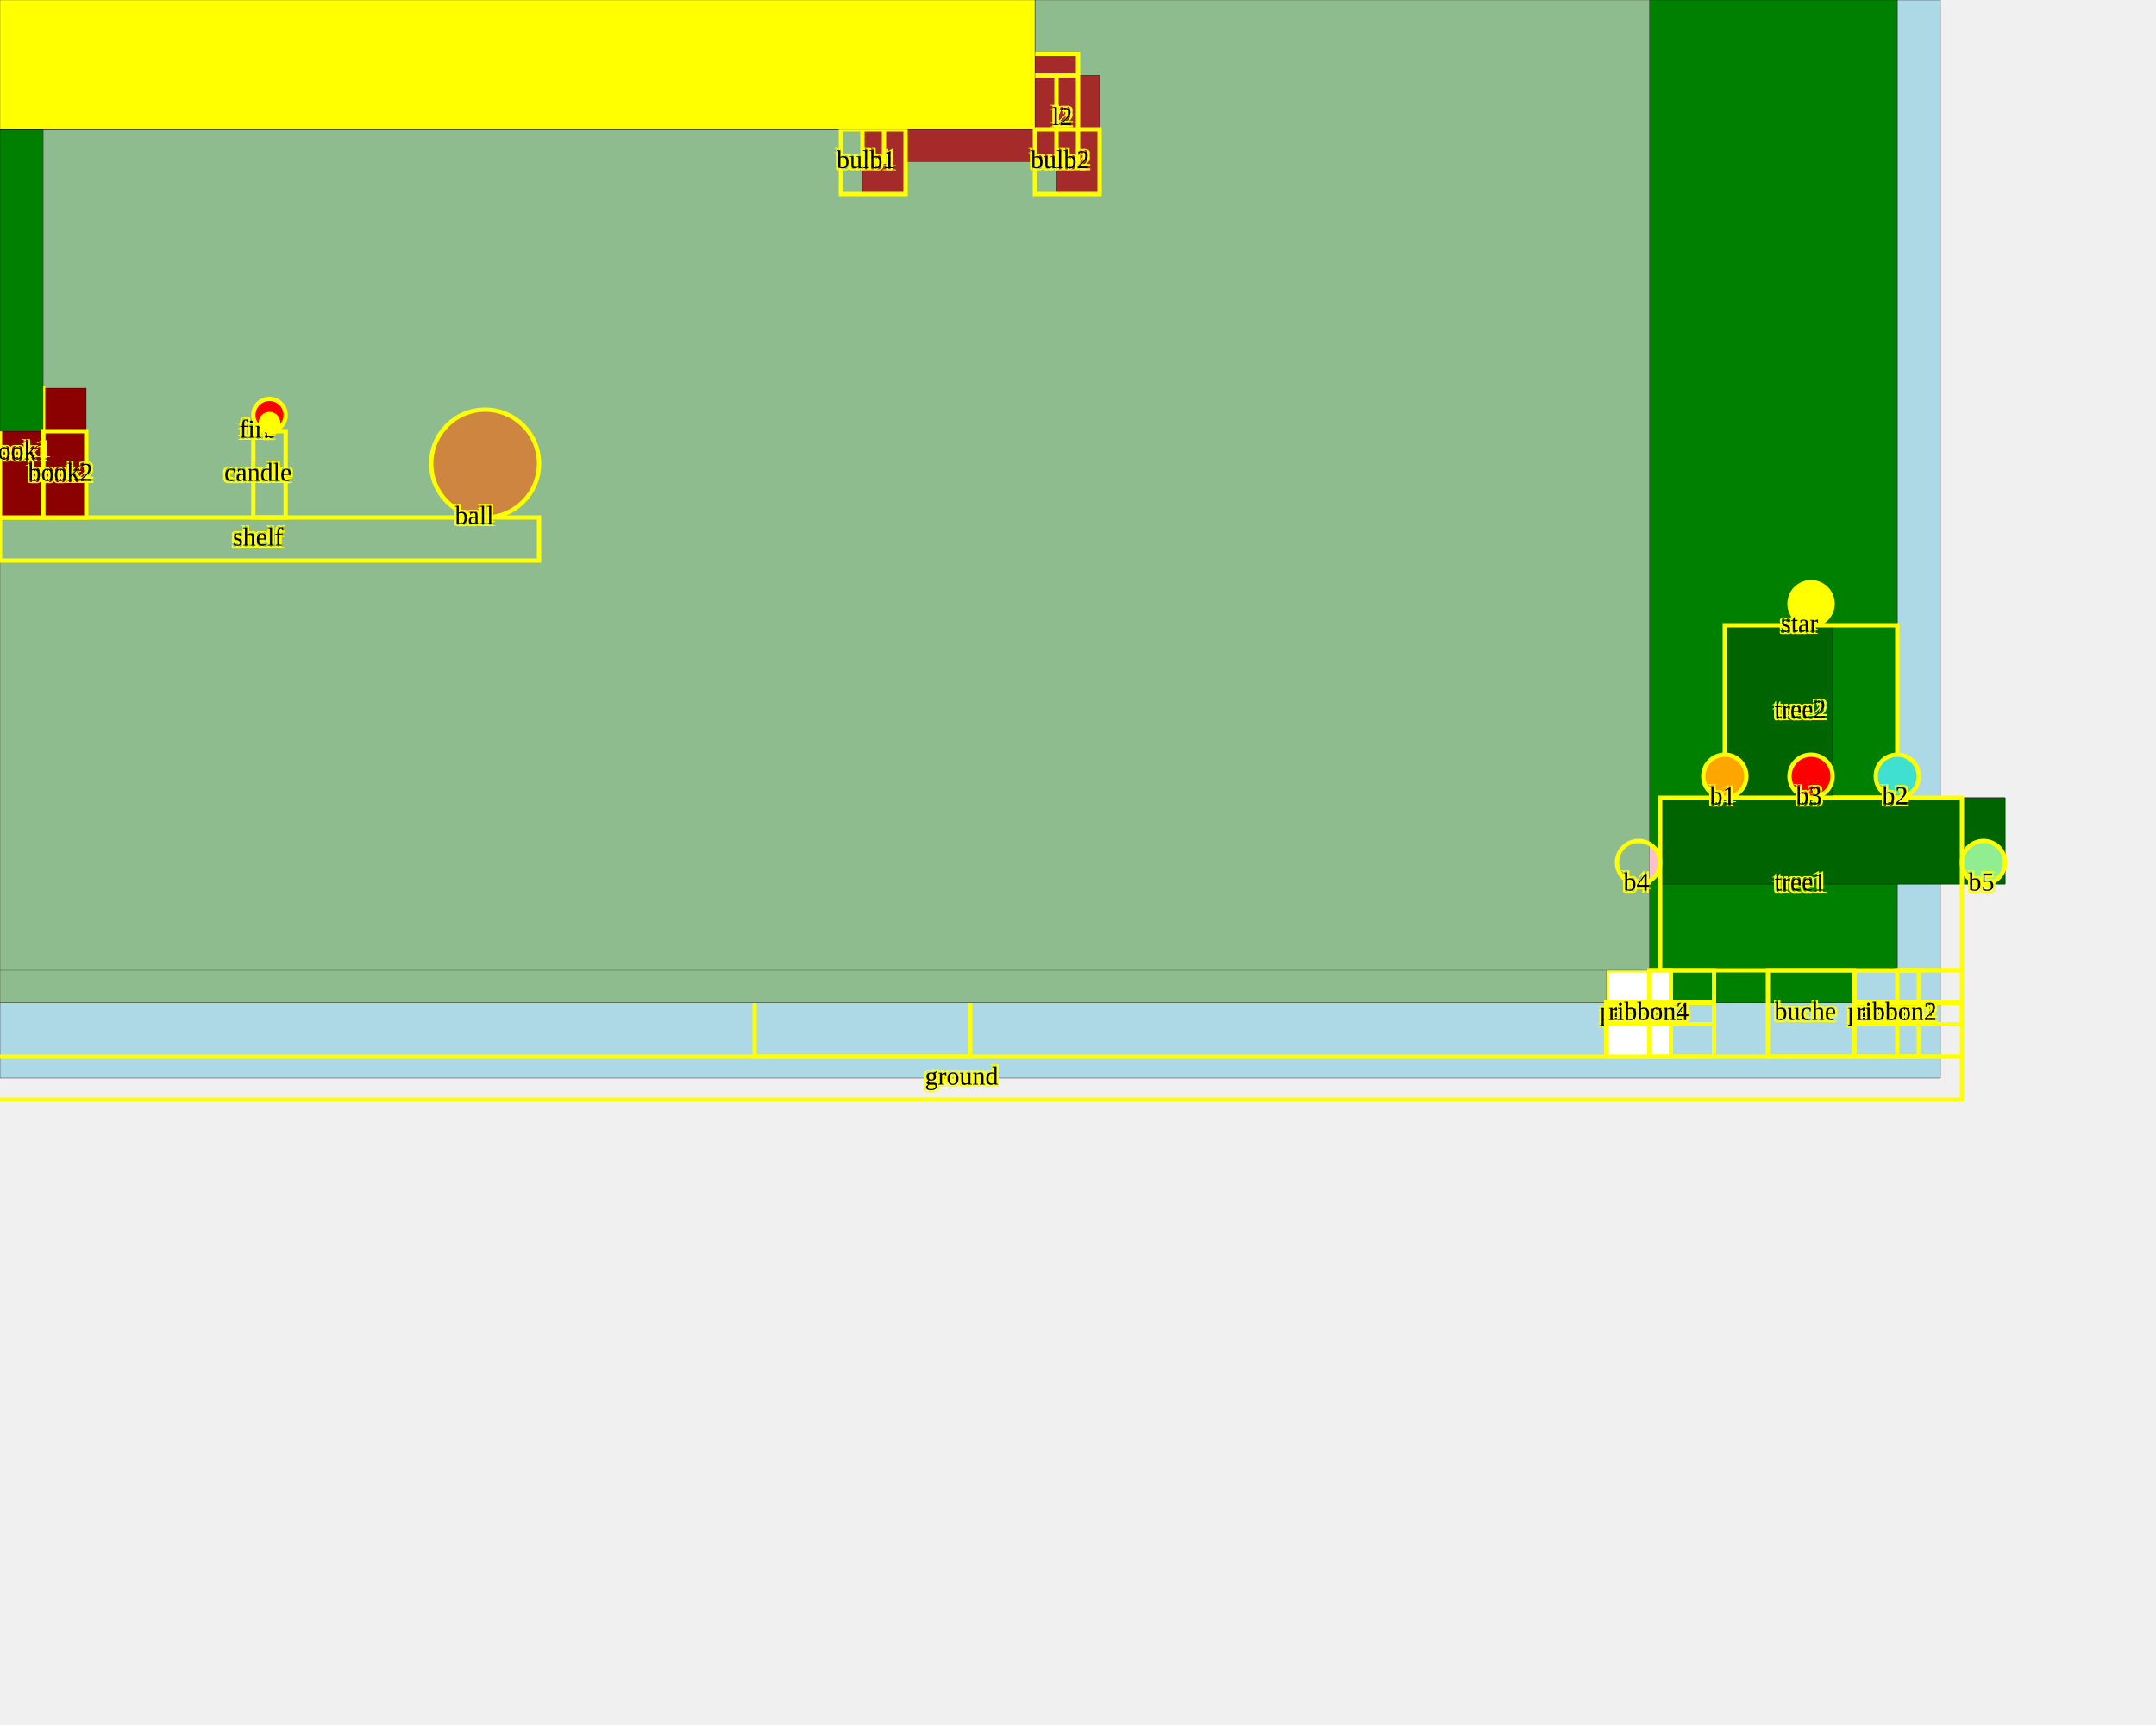
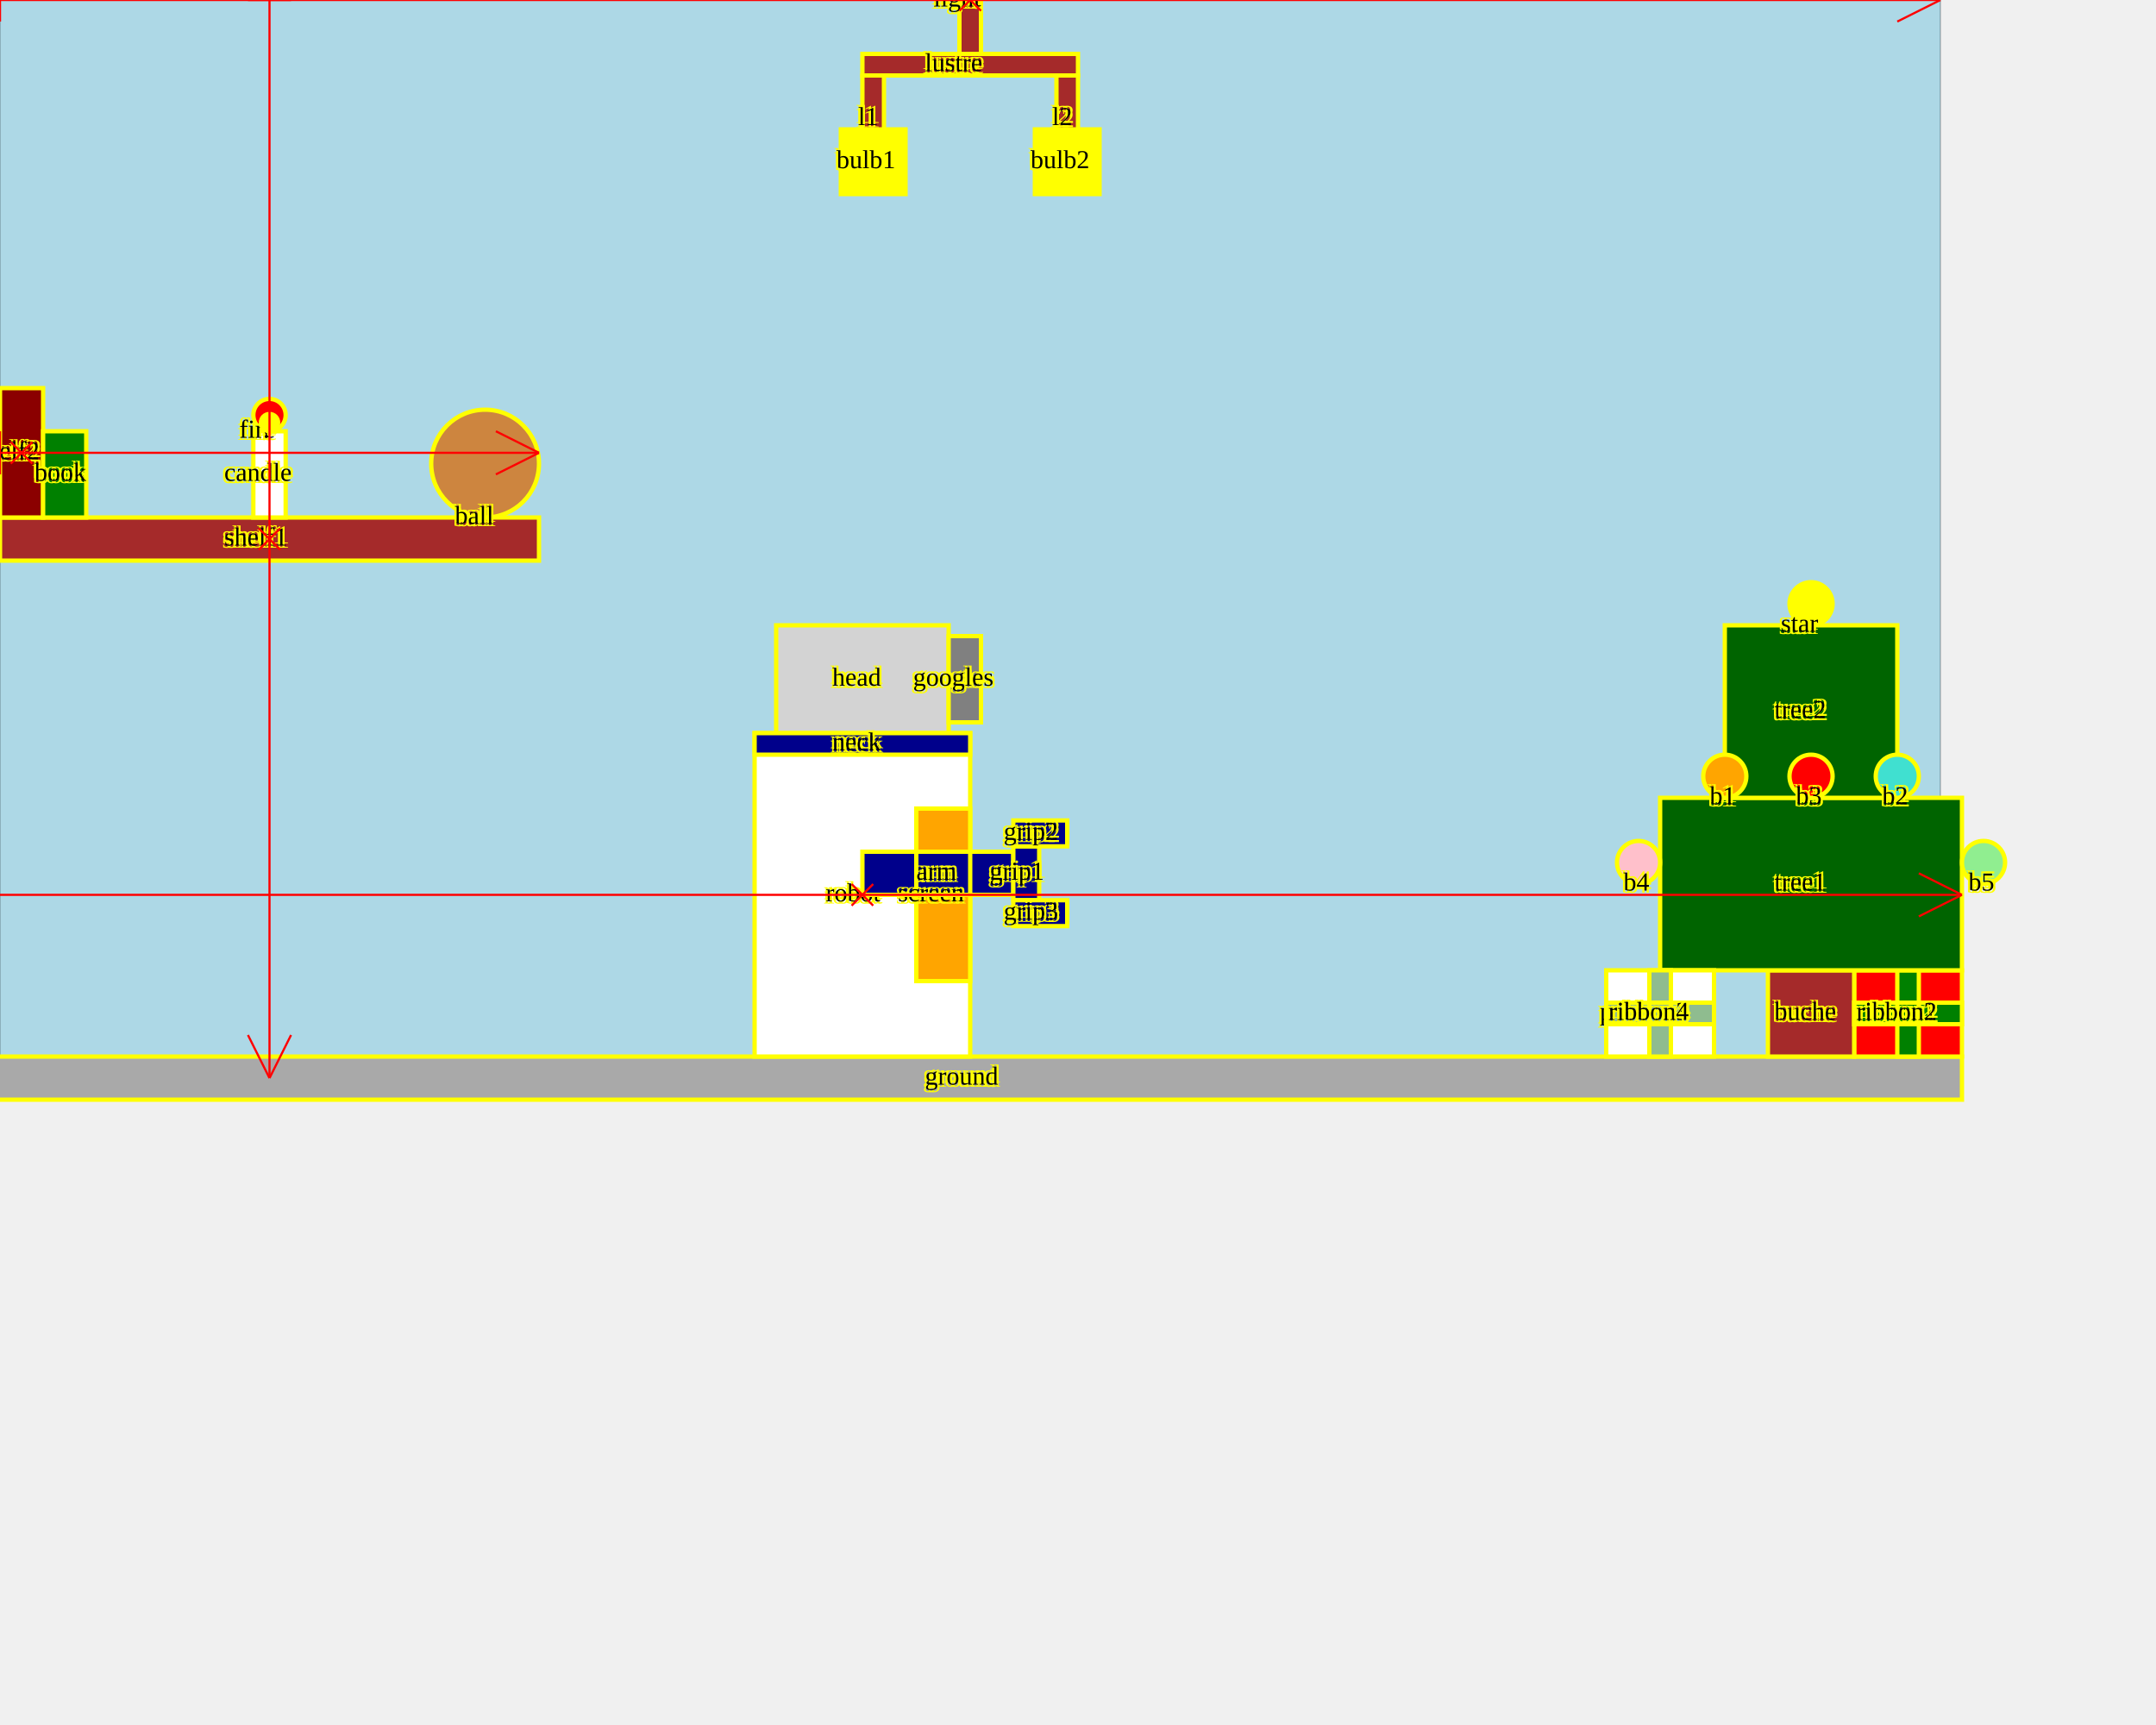
<svg xmlns="http://www.w3.org/2000/svg" version="1.1" width="1000" height="800">
  <polygon points=" 0,0 900,0 900,500 0,500" style="fill:lightblue;stroke:black;stroke-width:0.15" />
-   <polygon points=" -10,490 910,490 910,490 -10,490" style="fill:darkgrey;stroke:black;stroke-width:0.1" />
-   <polygon points=" 350,340 470,340 470,415 350,415" style="fill:white;stroke:black;stroke-width:0.1" />
-   <polygon points=" 360,290 455,290 455,335 360,335" style="fill:lightgrey;stroke:black;stroke-width:0.1" />
-   <polygon points=" 350,340 0,340 0,0 350,0" style="fill:darkblue;stroke:black;stroke-width:0.1" />
-   <polygon points=" 440,295 0,295 0,0 440,0" style="fill:grey;stroke:black;stroke-width:0.1" />
-   <polygon points=" 425,375 0,375 0,0 425,0" style="fill:orange;stroke:black;stroke-width:0.1" />
-   <polygon points=" 400,395 482,395 482,417.5 400,417.5" style="fill:darkblue;stroke:black;stroke-width:0.1" />
-   <polygon points=" 470,392.5 495,392.5 495,429.5 470,429.5" style="fill:darkblue;stroke:black;stroke-width:0.1" />
-   <polygon points=" 470,380.5 0,380.5 0,0 470,0" style="fill:darkblue;stroke:black;stroke-width:0.1" />
-   <polygon points=" 470,417.5 0,417.5 0,0 470,0" style="fill:darkblue;stroke:black;stroke-width:0.1" />
-   <polygon points=" 860,450 860,450 860,490 860,490" style="fill:red;stroke:black;stroke-width:0.1" />
-   <polygon points=" 860,465 0,465 0,0 860,0" style="fill:green;stroke:black;stroke-width:0.1" />
-   <polygon points=" 880,450 0,450 0,0 880,0" style="fill:green;stroke:black;stroke-width:0.1" />
-   <polygon points=" 820,450 910,450 910,450 820,450" style="fill:brown;stroke:black;stroke-width:0.1" />
-   <polygon points=" 770,370 930,370 930,410 770,410" style="fill:darkgreen;stroke:black;stroke-width:0.1" />
-   <polygon points=" 800,290 850,290 850,370 800,370" style="fill:darkgreen;stroke:black;stroke-width:0.1" />
-   <circle cx="840" cy="280" r="10" fill="yellow" />
-   <circle cx="800" cy="360" r="10" fill="orange" />
-   <circle cx="880" cy="360" r="10" fill="turquoise" />
-   <circle cx="840" cy="360" r="10" fill="red" />
-   <polygon points=" 745,450 775,450 775,490 745,490" style="fill:white;stroke:black;stroke-width:0.1" />
-   <polygon points=" 745,465 0,465 0,0 745,0" style="fill:darkseagreen;stroke:black;stroke-width:0.1" />
-   <polygon points=" 765,450 0,450 0,0 765,0" style="fill:darkseagreen;stroke:black;stroke-width:0.1" />
-   <circle cx="760" cy="400" r="10" fill="pink" />
-   <circle cx="920" cy="400" r="10" fill="lightgreen" />
-   <polygon points=" 0,240 132.5,240 132.5,240 0,240" style="fill:brown;stroke:black;stroke-width:0.1" />
+   <polygon points=" -10,490 910,490 910,510 -10,510" style="fill:darkgrey;stroke:black;stroke-width:0.1" />
+   <polygon points=" 350,340 450,340 450,490 350,490" style="fill:white;stroke:black;stroke-width:0.1" />
+   <polygon points=" 360,290 440,290 440,340 360,340" style="fill:lightgrey;stroke:black;stroke-width:0.1" />
+   <polygon points=" 350,340 450,340 450,350 350,350" style="fill:darkblue;stroke:black;stroke-width:0.1" />
+   <polygon points=" 440,295 455,295 455,335 440,335" style="fill:grey;stroke:black;stroke-width:0.1" />
+   <polygon points=" 425,375 450,375 450,455 425,455" style="fill:orange;stroke:black;stroke-width:0.1" />
+   <polygon points=" 400,395 470,395 470,415 400,415" style="fill:darkblue;stroke:black;stroke-width:0.1" />
+   <polygon points=" 470,392.5 482,392.5 482,417.5 470,417.5" style="fill:darkblue;stroke:black;stroke-width:0.1" />
+   <polygon points=" 470,380.5 495,380.5 495,392.5 470,392.5" style="fill:darkblue;stroke:black;stroke-width:0.1" />
+   <polygon points=" 470,417.5 495,417.5 495,429.5 470,429.5" style="fill:darkblue;stroke:black;stroke-width:0.1" />
+   <polygon points=" 860,450 910,450 910,490 860,490" style="fill:red;stroke:black;stroke-width:0.1" />
+   <polygon points=" 860,465 910,465 910,475 860,475" style="fill:green;stroke:black;stroke-width:0.1" />
+   <polygon points=" 880,450 890,450 890,490 880,490" style="fill:green;stroke:black;stroke-width:0.1" />
+   <polygon points=" 820,450 860,450 860,490 820,490" style="fill:brown;stroke:black;stroke-width:0.1" />
+   <polygon points=" 770,370 910,370 910,450 770,450" style="fill:darkgreen;stroke:black;stroke-width:0.1" />
+   <polygon points=" 800,290 880,290 880,370 800,370" style="fill:darkgreen;stroke:black;stroke-width:0.1" />
+   <circle cx="840" cy="280" r="10" fill="yellow" />
+   <circle cx="800" cy="360" r="10" fill="orange" />
+   <circle cx="880" cy="360" r="10" fill="turquoise" />
+   <circle cx="840" cy="360" r="10" fill="red" />
+   <polygon points=" 745,450 795,450 795,490 745,490" style="fill:white;stroke:black;stroke-width:0.1" />
+   <polygon points=" 745,465 795,465 795,475 745,475" style="fill:darkseagreen;stroke:black;stroke-width:0.1" />
+   <polygon points=" 765,450 775,450 775,490 765,490" style="fill:darkseagreen;stroke:black;stroke-width:0.1" />
+   <circle cx="760" cy="400" r="10" fill="pink" />
+   <circle cx="920" cy="400" r="10" fill="lightgreen" />
+   <polygon points=" 0,240 250,240 250,260 0,260" style="fill:brown;stroke:black;stroke-width:0.1" />
  <circle cx="225" cy="215" r="25" fill="peru" />
-   <polygon points=" 0,180 40,180 40,240 0,240" style="fill:darkred;stroke:black;stroke-width:0.1" />
-   <polygon points=" 20,200 0,200 0,0 20,0" style="fill:green;stroke:black;stroke-width:0.1" />
-   <polygon points=" 117.5,200 132.5,200 132.5,200 117.5,200" style="fill:white;stroke:black;stroke-width:0.1" />
+   <polygon points=" 0,180 20,180 20,240 0,240" style="fill:darkred;stroke:black;stroke-width:0.1" />
+   <polygon points=" 20,200 40,200 40,240 20,240" style="fill:green;stroke:black;stroke-width:0.1" />
+   <polygon points=" 117.5,200 132.5,200 132.5,240 117.5,240" style="fill:white;stroke:black;stroke-width:0.1" />
  <circle cx="125" cy="192.5" r="7.5" fill="red" />
  <circle cx="125" cy="196" r="4" fill="yellow" />
-   <polygon points=" 445,-30 500,-30 500,35 445,35" style="fill:brown;stroke:black;stroke-width:0.1" />
-   <polygon points=" 400,25 500,25 500,75 400,75" style="fill:brown;stroke:black;stroke-width:0.1" />
-   <polygon points=" 400,35 420,35 420,90 400,90" style="fill:brown;stroke:black;stroke-width:0.1" />
-   <polygon points=" 390,60 0,60 0,0 390,0" style="fill:yellow;stroke:black;stroke-width:0.1" />
-   <polygon points=" 490,35 510,35 510,90 490,90" style="fill:brown;stroke:black;stroke-width:0.1" />
-   <polygon points=" 480,60 0,60 0,0 480,0" style="fill:yellow;stroke:black;stroke-width:0.1" />
+   <polygon points=" 445,-30 455,-30 455,30 445,30" style="fill:brown;stroke:black;stroke-width:0.1" />
+   <polygon points=" 400,25 500,25 500,35 400,35" style="fill:brown;stroke:black;stroke-width:0.1" />
+   <polygon points=" 400,35 410,35 410,75 400,75" style="fill:brown;stroke:black;stroke-width:0.1" />
+   <polygon points=" 390,60 420,60 420,90 390,90" style="fill:yellow;stroke:black;stroke-width:0.1" />
+   <polygon points=" 490,35 500,35 500,75 490,75" style="fill:brown;stroke:black;stroke-width:0.1" />
+   <polygon points=" 480,60 510,60 510,90 480,90" style="fill:yellow;stroke:black;stroke-width:0.1" />
  <polygon points=" -10,490 910,490 910,510 -10,510" style="fill:none;stroke:yellow;stroke-width:2" />
  <text x="428" y="502" fill="yellow">ground</text>
  <text x="430" y="504" fill="yellow">ground</text>
  <text x="428" y="504" fill="yellow">ground</text>
  <text x="430" y="502" fill="yellow">ground</text>
  <text x="429" y="503" fill="black">ground</text>
-   <polygon points=" 350,340 470,340 470,415 350,415" style="fill:white;stroke:black;stroke-width:0.1" />
-   <polygon points=" 360,290 455,290 455,335 360,335" style="fill:lightgrey;stroke:black;stroke-width:0.1" />
-   <polygon points=" 350,340 0,340 0,0 350,0" style="fill:darkblue;stroke:black;stroke-width:0.1" />
-   <polygon points=" 440,295 0,295 0,0 440,0" style="fill:grey;stroke:black;stroke-width:0.1" />
-   <polygon points=" 425,375 0,375 0,0 425,0" style="fill:orange;stroke:black;stroke-width:0.1" />
-   <polygon points=" 400,395 482,395 482,417.5 400,417.5" style="fill:darkblue;stroke:black;stroke-width:0.1" />
-   <polygon points=" 470,392.5 495,392.5 495,429.5 470,429.5" style="fill:darkblue;stroke:black;stroke-width:0.1" />
-   <polygon points=" 470,380.5 0,380.5 0,0 470,0" style="fill:darkblue;stroke:black;stroke-width:0.1" />
-   <polygon points=" 470,417.5 0,417.5 0,0 470,0" style="fill:darkblue;stroke:black;stroke-width:0.1" />
-   <polygon points=" 860,450 860,450 860,490 860,490" style="fill:red;stroke:black;stroke-width:0.1" />
-   <polygon points=" 860,465 0,465 0,0 860,0" style="fill:green;stroke:black;stroke-width:0.1" />
-   <polygon points=" 880,450 0,450 0,0 880,0" style="fill:green;stroke:black;stroke-width:0.1" />
-   <polygon points=" 820,450 910,450 910,450 820,450" style="fill:brown;stroke:black;stroke-width:0.1" />
-   <polygon points=" 770,370 930,370 930,410 770,410" style="fill:darkgreen;stroke:black;stroke-width:0.1" />
-   <polygon points=" 800,290 850,290 850,370 800,370" style="fill:darkgreen;stroke:black;stroke-width:0.1" />
-   <circle cx="840" cy="280" r="10" fill="yellow" />
-   <circle cx="800" cy="360" r="10" fill="orange" />
-   <circle cx="880" cy="360" r="10" fill="turquoise" />
-   <circle cx="840" cy="360" r="10" fill="red" />
-   <polygon points=" 745,450 775,450 775,490 745,490" style="fill:white;stroke:black;stroke-width:0.1" />
-   <polygon points=" 745,465 0,465 0,0 745,0" style="fill:darkseagreen;stroke:black;stroke-width:0.1" />
-   <polygon points=" 765,450 0,450 0,0 765,0" style="fill:darkseagreen;stroke:black;stroke-width:0.1" />
+   <polygon points=" 350,340 450,340 450,490 350,490" style="fill:white;stroke:black;stroke-width:0.1" />
+   <polygon points=" 360,290 440,290 440,340 360,340" style="fill:lightgrey;stroke:black;stroke-width:0.1" />
+   <polygon points=" 350,340 450,340 450,350 350,350" style="fill:darkblue;stroke:black;stroke-width:0.1" />
+   <polygon points=" 440,295 455,295 455,335 440,335" style="fill:grey;stroke:black;stroke-width:0.1" />
+   <polygon points=" 425,375 450,375 450,455 425,455" style="fill:orange;stroke:black;stroke-width:0.1" />
+   <polygon points=" 400,395 470,395 470,415 400,415" style="fill:darkblue;stroke:black;stroke-width:0.1" />
+   <polygon points=" 470,392.5 482,392.5 482,417.5 470,417.5" style="fill:darkblue;stroke:black;stroke-width:0.1" />
+   <polygon points=" 470,380.5 495,380.5 495,392.5 470,392.5" style="fill:darkblue;stroke:black;stroke-width:0.1" />
+   <polygon points=" 470,417.5 495,417.5 495,429.5 470,429.5" style="fill:darkblue;stroke:black;stroke-width:0.1" />
+   <polygon points=" 860,450 910,450 910,490 860,490" style="fill:red;stroke:black;stroke-width:0.1" />
+   <polygon points=" 860,465 910,465 910,475 860,475" style="fill:green;stroke:black;stroke-width:0.1" />
+   <polygon points=" 880,450 890,450 890,490 880,490" style="fill:green;stroke:black;stroke-width:0.1" />
+   <polygon points=" 820,450 860,450 860,490 820,490" style="fill:brown;stroke:black;stroke-width:0.1" />
+   <polygon points=" 770,370 910,370 910,450 770,450" style="fill:darkgreen;stroke:black;stroke-width:0.1" />
+   <polygon points=" 800,290 880,290 880,370 800,370" style="fill:darkgreen;stroke:black;stroke-width:0.1" />
+   <circle cx="840" cy="280" r="10" fill="yellow" />
+   <circle cx="800" cy="360" r="10" fill="orange" />
+   <circle cx="880" cy="360" r="10" fill="turquoise" />
+   <circle cx="840" cy="360" r="10" fill="red" />
+   <polygon points=" 745,450 795,450 795,490 745,490" style="fill:white;stroke:black;stroke-width:0.1" />
+   <polygon points=" 745,465 795,465 795,475 745,475" style="fill:darkseagreen;stroke:black;stroke-width:0.1" />
+   <polygon points=" 765,450 775,450 775,490 765,490" style="fill:darkseagreen;stroke:black;stroke-width:0.1" />
  <circle cx="760" cy="400" r="10" fill="pink" />
  <circle cx="920" cy="400" r="10" fill="lightgreen" />
  <polygon points=" 350,340 450,340 450,490 350,490" style="fill:none;stroke:yellow;stroke-width:2" />
  <text x="382" y="417" fill="yellow">robot</text>
  <text x="384" y="419" fill="yellow">robot</text>
  <text x="382" y="419" fill="yellow">robot</text>
  <text x="384" y="417" fill="yellow">robot</text>
  <text x="383" y="418" fill="black">robot</text>
-   <polygon points=" 360,290 455,290 455,335 360,335" style="fill:lightgrey;stroke:black;stroke-width:0.1" />
-   <polygon points=" 350,340 0,340 0,0 350,0" style="fill:darkblue;stroke:black;stroke-width:0.1" />
-   <polygon points=" 440,295 0,295 0,0 440,0" style="fill:grey;stroke:black;stroke-width:0.1" />
-   <polygon points=" 425,375 0,375 0,0 425,0" style="fill:orange;stroke:black;stroke-width:0.1" />
-   <polygon points=" 400,395 482,395 482,417.5 400,417.5" style="fill:darkblue;stroke:black;stroke-width:0.1" />
-   <polygon points=" 470,392.5 495,392.5 495,429.5 470,429.5" style="fill:darkblue;stroke:black;stroke-width:0.1" />
-   <polygon points=" 470,380.5 0,380.5 0,0 470,0" style="fill:darkblue;stroke:black;stroke-width:0.1" />
-   <polygon points=" 470,417.5 0,417.5 0,0 470,0" style="fill:darkblue;stroke:black;stroke-width:0.1" />
+   <polygon points=" 360,290 440,290 440,340 360,340" style="fill:lightgrey;stroke:black;stroke-width:0.1" />
+   <polygon points=" 350,340 450,340 450,350 350,350" style="fill:darkblue;stroke:black;stroke-width:0.1" />
+   <polygon points=" 440,295 455,295 455,335 440,335" style="fill:grey;stroke:black;stroke-width:0.1" />
+   <polygon points=" 425,375 450,375 450,455 425,455" style="fill:orange;stroke:black;stroke-width:0.1" />
+   <polygon points=" 400,395 470,395 470,415 400,415" style="fill:darkblue;stroke:black;stroke-width:0.1" />
+   <polygon points=" 470,392.5 482,392.5 482,417.5 470,417.5" style="fill:darkblue;stroke:black;stroke-width:0.1" />
+   <polygon points=" 470,380.5 495,380.5 495,392.5 470,392.5" style="fill:darkblue;stroke:black;stroke-width:0.1" />
+   <polygon points=" 470,417.5 495,417.5 495,429.5 470,429.5" style="fill:darkblue;stroke:black;stroke-width:0.1" />
  <polygon points=" 360,290 440,290 440,340 360,340" style="fill:none;stroke:yellow;stroke-width:2" />
  <text x="385" y="317" fill="yellow">head</text>
  <text x="387" y="319" fill="yellow">head</text>
  <text x="385" y="319" fill="yellow">head</text>
  <text x="387" y="317" fill="yellow">head</text>
  <text x="386" y="318" fill="black">head</text>
-   <polygon points=" 350,340 0,340 0,0 350,0" style="fill:darkblue;stroke:black;stroke-width:0.1" />
-   <polygon points=" 440,295 0,295 0,0 440,0" style="fill:grey;stroke:black;stroke-width:0.1" />
+   <polygon points=" 350,340 450,340 450,350 350,350" style="fill:darkblue;stroke:black;stroke-width:0.1" />
+   <polygon points=" 440,295 455,295 455,335 440,335" style="fill:grey;stroke:black;stroke-width:0.1" />
  <polygon points=" 350,340 450,340 450,350 350,350" style="fill:none;stroke:yellow;stroke-width:2" />
  <text x="385" y="347" fill="yellow">neck</text>
  <text x="387" y="349" fill="yellow">neck</text>
  <text x="385" y="349" fill="yellow">neck</text>
  <text x="387" y="347" fill="yellow">neck</text>
  <text x="386" y="348" fill="black">neck</text>
  <polygon points=" 440,295 455,295 455,335 440,335" style="fill:none;stroke:yellow;stroke-width:2" />
  <text x="422.5" y="317" fill="yellow">googles</text>
  <text x="424.5" y="319" fill="yellow">googles</text>
  <text x="422.5" y="319" fill="yellow">googles</text>
  <text x="424.5" y="317" fill="yellow">googles</text>
  <text x="423.5" y="318" fill="black">googles</text>
  <polygon points=" 425,375 450,375 450,455 425,455" style="fill:none;stroke:yellow;stroke-width:2" />
  <text x="415.5" y="417" fill="yellow">screen</text>
  <text x="417.5" y="419" fill="yellow">screen</text>
  <text x="415.5" y="419" fill="yellow">screen</text>
  <text x="417.5" y="417" fill="yellow">screen</text>
  <text x="416.5" y="418" fill="black">screen</text>
  <polygon points=" 400,395 470,395 470,415 400,415" style="fill:none;stroke:yellow;stroke-width:2" />
  <text x="424" y="407" fill="yellow">arm</text>
  <text x="426" y="409" fill="yellow">arm</text>
  <text x="424" y="409" fill="yellow">arm</text>
  <text x="426" y="407" fill="yellow">arm</text>
  <text x="425" y="408" fill="black">arm</text>
-   <polygon points=" 470,392.5 495,392.5 495,429.5 470,429.5" style="fill:darkblue;stroke:black;stroke-width:0.1" />
-   <polygon points=" 470,380.5 0,380.5 0,0 470,0" style="fill:darkblue;stroke:black;stroke-width:0.1" />
-   <polygon points=" 470,417.5 0,417.5 0,0 470,0" style="fill:darkblue;stroke:black;stroke-width:0.1" />
+   <polygon points=" 470,392.5 482,392.5 482,417.5 470,417.5" style="fill:darkblue;stroke:black;stroke-width:0.1" />
+   <polygon points=" 470,380.5 495,380.5 495,392.5 470,392.5" style="fill:darkblue;stroke:black;stroke-width:0.1" />
+   <polygon points=" 470,417.5 495,417.5 495,429.5 470,429.5" style="fill:darkblue;stroke:black;stroke-width:0.1" />
  <polygon points=" 470,392.5 482,392.5 482,417.5 470,417.5" style="fill:none;stroke:yellow;stroke-width:2" />
  <text x="458" y="407" fill="yellow">grip1</text>
  <text x="460" y="409" fill="yellow">grip1</text>
  <text x="458" y="409" fill="yellow">grip1</text>
  <text x="460" y="407" fill="yellow">grip1</text>
  <text x="459" y="408" fill="black">grip1</text>
-   <polygon points=" 470,380.5 0,380.5 0,0 470,0" style="fill:darkblue;stroke:black;stroke-width:0.1" />
-   <polygon points=" 470,417.5 0,417.5 0,0 470,0" style="fill:darkblue;stroke:black;stroke-width:0.1" />
+   <polygon points=" 470,380.5 495,380.5 495,392.5 470,392.5" style="fill:darkblue;stroke:black;stroke-width:0.1" />
+   <polygon points=" 470,417.5 495,417.5 495,429.5 470,429.5" style="fill:darkblue;stroke:black;stroke-width:0.1" />
  <polygon points=" 470,380.5 495,380.5 495,392.5 470,392.5" style="fill:none;stroke:yellow;stroke-width:2" />
  <text x="464.5" y="388.5" fill="yellow">grip2</text>
  <text x="466.5" y="390.5" fill="yellow">grip2</text>
  <text x="464.5" y="390.5" fill="yellow">grip2</text>
  <text x="466.5" y="388.5" fill="yellow">grip2</text>
  <text x="465.5" y="389.5" fill="black">grip2</text>
  <polygon points=" 470,417.5 495,417.5 495,429.5 470,429.5" style="fill:none;stroke:yellow;stroke-width:2" />
  <text x="464.5" y="425.5" fill="yellow">grip3</text>
  <text x="466.5" y="427.5" fill="yellow">grip3</text>
  <text x="464.5" y="427.5" fill="yellow">grip3</text>
  <text x="466.5" y="425.5" fill="yellow">grip3</text>
  <text x="465.5" y="426.5" fill="black">grip3</text>
  <polygon points=" 860,450 910,450 910,490 860,490" style="fill:none;stroke:yellow;stroke-width:2" />
  <text x="856" y="472" fill="yellow">present1</text>
  <text x="858" y="474" fill="yellow">present1</text>
  <text x="856" y="474" fill="yellow">present1</text>
  <text x="858" y="472" fill="yellow">present1</text>
  <text x="857" y="473" fill="black">present1</text>
-   <polygon points=" 860,465 0,465 0,0 860,0" style="fill:green;stroke:black;stroke-width:0.1" />
-   <polygon points=" 880,450 0,450 0,0 880,0" style="fill:green;stroke:black;stroke-width:0.1" />
-   <polygon points=" 820,450 910,450 910,450 820,450" style="fill:brown;stroke:black;stroke-width:0.1" />
-   <polygon points=" 770,370 930,370 930,410 770,410" style="fill:darkgreen;stroke:black;stroke-width:0.1" />
-   <polygon points=" 800,290 850,290 850,370 800,370" style="fill:darkgreen;stroke:black;stroke-width:0.1" />
-   <circle cx="840" cy="280" r="10" fill="yellow" />
-   <circle cx="800" cy="360" r="10" fill="orange" />
-   <circle cx="880" cy="360" r="10" fill="turquoise" />
-   <circle cx="840" cy="360" r="10" fill="red" />
-   <polygon points=" 745,450 775,450 775,490 745,490" style="fill:white;stroke:black;stroke-width:0.1" />
-   <polygon points=" 745,465 0,465 0,0 745,0" style="fill:darkseagreen;stroke:black;stroke-width:0.1" />
-   <polygon points=" 765,450 0,450 0,0 765,0" style="fill:darkseagreen;stroke:black;stroke-width:0.1" />
+   <polygon points=" 860,465 910,465 910,475 860,475" style="fill:green;stroke:black;stroke-width:0.1" />
+   <polygon points=" 880,450 890,450 890,490 880,490" style="fill:green;stroke:black;stroke-width:0.1" />
+   <polygon points=" 820,450 860,450 860,490 820,490" style="fill:brown;stroke:black;stroke-width:0.1" />
+   <polygon points=" 770,370 910,370 910,450 770,450" style="fill:darkgreen;stroke:black;stroke-width:0.1" />
+   <polygon points=" 800,290 880,290 880,370 800,370" style="fill:darkgreen;stroke:black;stroke-width:0.1" />
+   <circle cx="840" cy="280" r="10" fill="yellow" />
+   <circle cx="800" cy="360" r="10" fill="orange" />
+   <circle cx="880" cy="360" r="10" fill="turquoise" />
+   <circle cx="840" cy="360" r="10" fill="red" />
+   <polygon points=" 745,450 795,450 795,490 745,490" style="fill:white;stroke:black;stroke-width:0.1" />
+   <polygon points=" 745,465 795,465 795,475 745,475" style="fill:darkseagreen;stroke:black;stroke-width:0.1" />
+   <polygon points=" 765,450 775,450 775,490 765,490" style="fill:darkseagreen;stroke:black;stroke-width:0.1" />
  <circle cx="760" cy="400" r="10" fill="pink" />
  <circle cx="920" cy="400" r="10" fill="lightgreen" />
  <polygon points=" 860,465 910,465 910,475 860,475" style="fill:none;stroke:yellow;stroke-width:2" />
  <text x="860" y="472" fill="yellow">ribbon1</text>
  <text x="862" y="474" fill="yellow">ribbon1</text>
  <text x="860" y="474" fill="yellow">ribbon1</text>
  <text x="862" y="472" fill="yellow">ribbon1</text>
  <text x="861" y="473" fill="black">ribbon1</text>
  <polygon points=" 880,450 890,450 890,490 880,490" style="fill:none;stroke:yellow;stroke-width:2" />
  <text x="860" y="472" fill="yellow">ribbon2</text>
  <text x="862" y="474" fill="yellow">ribbon2</text>
  <text x="860" y="474" fill="yellow">ribbon2</text>
  <text x="862" y="472" fill="yellow">ribbon2</text>
  <text x="861" y="473" fill="black">ribbon2</text>
  <polygon points=" 820,450 860,450 860,490 820,490" style="fill:none;stroke:yellow;stroke-width:2" />
  <text x="822" y="472" fill="yellow">buche</text>
  <text x="824" y="474" fill="yellow">buche</text>
  <text x="822" y="474" fill="yellow">buche</text>
  <text x="824" y="472" fill="yellow">buche</text>
  <text x="823" y="473" fill="black">buche</text>
-   <polygon points=" 770,370 930,370 930,410 770,410" style="fill:darkgreen;stroke:black;stroke-width:0.1" />
-   <polygon points=" 800,290 850,290 850,370 800,370" style="fill:darkgreen;stroke:black;stroke-width:0.1" />
-   <circle cx="840" cy="280" r="10" fill="yellow" />
-   <circle cx="800" cy="360" r="10" fill="orange" />
-   <circle cx="880" cy="360" r="10" fill="turquoise" />
-   <circle cx="840" cy="360" r="10" fill="red" />
-   <polygon points=" 745,450 775,450 775,490 745,490" style="fill:white;stroke:black;stroke-width:0.1" />
-   <polygon points=" 745,465 0,465 0,0 745,0" style="fill:darkseagreen;stroke:black;stroke-width:0.1" />
-   <polygon points=" 765,450 0,450 0,0 765,0" style="fill:darkseagreen;stroke:black;stroke-width:0.1" />
+   <polygon points=" 770,370 910,370 910,450 770,450" style="fill:darkgreen;stroke:black;stroke-width:0.1" />
+   <polygon points=" 800,290 880,290 880,370 800,370" style="fill:darkgreen;stroke:black;stroke-width:0.1" />
+   <circle cx="840" cy="280" r="10" fill="yellow" />
+   <circle cx="800" cy="360" r="10" fill="orange" />
+   <circle cx="880" cy="360" r="10" fill="turquoise" />
+   <circle cx="840" cy="360" r="10" fill="red" />
+   <polygon points=" 745,450 795,450 795,490 745,490" style="fill:white;stroke:black;stroke-width:0.1" />
+   <polygon points=" 745,465 795,465 795,475 745,475" style="fill:darkseagreen;stroke:black;stroke-width:0.1" />
+   <polygon points=" 765,450 775,450 775,490 765,490" style="fill:darkseagreen;stroke:black;stroke-width:0.1" />
  <circle cx="760" cy="400" r="10" fill="pink" />
  <circle cx="920" cy="400" r="10" fill="lightgreen" />
  <polygon points=" 770,370 910,370 910,450 770,450" style="fill:none;stroke:yellow;stroke-width:2" />
  <text x="822" y="412" fill="yellow">tree1</text>
  <text x="824" y="414" fill="yellow">tree1</text>
  <text x="822" y="414" fill="yellow">tree1</text>
  <text x="824" y="412" fill="yellow">tree1</text>
  <text x="823" y="413" fill="black">tree1</text>
-   <polygon points=" 800,290 850,290 850,370 800,370" style="fill:darkgreen;stroke:black;stroke-width:0.1" />
-   <circle cx="840" cy="280" r="10" fill="yellow" />
-   <circle cx="800" cy="360" r="10" fill="orange" />
-   <circle cx="880" cy="360" r="10" fill="turquoise" />
-   <circle cx="840" cy="360" r="10" fill="red" />
-   <polygon points=" 745,450 775,450 775,490 745,490" style="fill:white;stroke:black;stroke-width:0.1" />
-   <polygon points=" 745,465 0,465 0,0 745,0" style="fill:darkseagreen;stroke:black;stroke-width:0.1" />
-   <polygon points=" 765,450 0,450 0,0 765,0" style="fill:darkseagreen;stroke:black;stroke-width:0.1" />
+   <polygon points=" 800,290 880,290 880,370 800,370" style="fill:darkgreen;stroke:black;stroke-width:0.1" />
+   <circle cx="840" cy="280" r="10" fill="yellow" />
+   <circle cx="800" cy="360" r="10" fill="orange" />
+   <circle cx="880" cy="360" r="10" fill="turquoise" />
+   <circle cx="840" cy="360" r="10" fill="red" />
+   <polygon points=" 745,450 795,450 795,490 745,490" style="fill:white;stroke:black;stroke-width:0.1" />
+   <polygon points=" 745,465 795,465 795,475 745,475" style="fill:darkseagreen;stroke:black;stroke-width:0.1" />
+   <polygon points=" 765,450 775,450 775,490 765,490" style="fill:darkseagreen;stroke:black;stroke-width:0.1" />
  <circle cx="760" cy="400" r="10" fill="pink" />
  <circle cx="920" cy="400" r="10" fill="lightgreen" />
  <polygon points=" 800,290 880,290 880,370 800,370" style="fill:none;stroke:yellow;stroke-width:2" />
  <text x="822" y="332" fill="yellow">tree2</text>
  <text x="824" y="334" fill="yellow">tree2</text>
  <text x="822" y="334" fill="yellow">tree2</text>
  <text x="824" y="332" fill="yellow">tree2</text>
  <text x="823" y="333" fill="black">tree2</text>
  <circle cx="840" cy="280" r="10" fill="yellow" />
  <circle cx="800" cy="360" r="10" fill="orange" />
  <circle cx="880" cy="360" r="10" fill="turquoise" />
  <circle cx="840" cy="360" r="10" fill="red" />
  <circle cx="840" cy="280" r="10" fill="none" stroke="yellow" stroke-width="2" />
  <text x="825" y="292" fill="yellow">star</text>
  <text x="827" y="294" fill="yellow">star</text>
  <text x="825" y="294" fill="yellow">star</text>
  <text x="827" y="292" fill="yellow">star</text>
  <text x="826" y="293" fill="black">star</text>
  <circle cx="800" cy="360" r="10" fill="none" stroke="yellow" stroke-width="2" />
  <text x="792" y="372" fill="yellow">b1</text>
  <text x="794" y="374" fill="yellow">b1</text>
  <text x="792" y="374" fill="yellow">b1</text>
  <text x="794" y="372" fill="yellow">b1</text>
  <text x="793" y="373" fill="black">b1</text>
  <circle cx="880" cy="360" r="10" fill="none" stroke="yellow" stroke-width="2" />
  <text x="872" y="372" fill="yellow">b2</text>
  <text x="874" y="374" fill="yellow">b2</text>
  <text x="872" y="374" fill="yellow">b2</text>
  <text x="874" y="372" fill="yellow">b2</text>
  <text x="873" y="373" fill="black">b2</text>
  <circle cx="840" cy="360" r="10" fill="none" stroke="yellow" stroke-width="2" />
  <text x="832" y="372" fill="yellow">b3</text>
  <text x="834" y="374" fill="yellow">b3</text>
  <text x="832" y="374" fill="yellow">b3</text>
  <text x="834" y="372" fill="yellow">b3</text>
  <text x="833" y="373" fill="black">b3</text>
  <polygon points=" 745,450 795,450 795,490 745,490" style="fill:none;stroke:yellow;stroke-width:2" />
  <text x="741" y="472" fill="yellow">present2</text>
  <text x="743" y="474" fill="yellow">present2</text>
  <text x="741" y="474" fill="yellow">present2</text>
  <text x="743" y="472" fill="yellow">present2</text>
  <text x="742" y="473" fill="black">present2</text>
-   <polygon points=" 745,465 0,465 0,0 745,0" style="fill:darkseagreen;stroke:black;stroke-width:0.1" />
-   <polygon points=" 765,450 0,450 0,0 765,0" style="fill:darkseagreen;stroke:black;stroke-width:0.1" />
+   <polygon points=" 745,465 795,465 795,475 745,475" style="fill:darkseagreen;stroke:black;stroke-width:0.1" />
+   <polygon points=" 765,450 775,450 775,490 765,490" style="fill:darkseagreen;stroke:black;stroke-width:0.1" />
  <polygon points=" 745,465 795,465 795,475 745,475" style="fill:none;stroke:yellow;stroke-width:2" />
  <text x="745" y="472" fill="yellow">ribbon3</text>
  <text x="747" y="474" fill="yellow">ribbon3</text>
  <text x="745" y="474" fill="yellow">ribbon3</text>
  <text x="747" y="472" fill="yellow">ribbon3</text>
  <text x="746" y="473" fill="black">ribbon3</text>
  <polygon points=" 765,450 775,450 775,490 765,490" style="fill:none;stroke:yellow;stroke-width:2" />
  <text x="745" y="472" fill="yellow">ribbon4</text>
  <text x="747" y="474" fill="yellow">ribbon4</text>
  <text x="745" y="474" fill="yellow">ribbon4</text>
  <text x="747" y="472" fill="yellow">ribbon4</text>
  <text x="746" y="473" fill="black">ribbon4</text>
  <circle cx="760" cy="400" r="10" fill="none" stroke="yellow" stroke-width="2" />
  <text x="752" y="412" fill="yellow">b4</text>
  <text x="754" y="414" fill="yellow">b4</text>
  <text x="752" y="414" fill="yellow">b4</text>
  <text x="754" y="412" fill="yellow">b4</text>
  <text x="753" y="413" fill="black">b4</text>
  <circle cx="920" cy="400" r="10" fill="none" stroke="yellow" stroke-width="2" />
  <text x="912" y="412" fill="yellow">b5</text>
  <text x="914" y="414" fill="yellow">b5</text>
  <text x="912" y="414" fill="yellow">b5</text>
  <text x="914" y="412" fill="yellow">b5</text>
  <text x="913" y="413" fill="black">b5</text>
  <polygon points=" 0,240 250,240 250,260 0,260" style="fill:none;stroke:yellow;stroke-width:2" />
-   <text x="107" y="252" fill="yellow">shelf</text>
-   <text x="109" y="254" fill="yellow">shelf</text>
-   <text x="107" y="254" fill="yellow">shelf</text>
-   <text x="109" y="252" fill="yellow">shelf</text>
-   <text x="108" y="253" fill="black">shelf</text>
+   <text x="103" y="252" fill="yellow">shelf1</text>
+   <text x="105" y="254" fill="yellow">shelf1</text>
+   <text x="103" y="254" fill="yellow">shelf1</text>
+   <text x="105" y="252" fill="yellow">shelf1</text>
+   <text x="104" y="253" fill="black">shelf1</text>
  <circle cx="225" cy="215" r="25" fill="peru" />
-   <polygon points=" 0,180 40,180 40,240 0,240" style="fill:darkred;stroke:black;stroke-width:0.1" />
-   <polygon points=" 20,200 0,200 0,0 20,0" style="fill:green;stroke:black;stroke-width:0.1" />
-   <polygon points=" 117.5,200 132.5,200 132.5,200 117.5,200" style="fill:white;stroke:black;stroke-width:0.1" />
+   <polygon points=" 0,180 20,180 20,240 0,240" style="fill:darkred;stroke:black;stroke-width:0.1" />
+   <polygon points=" 20,200 40,200 40,240 20,240" style="fill:green;stroke:black;stroke-width:0.1" />
+   <polygon points=" 117.5,200 132.5,200 132.5,240 117.5,240" style="fill:white;stroke:black;stroke-width:0.1" />
  <circle cx="125" cy="192.5" r="7.5" fill="red" />
  <circle cx="125" cy="196" r="4" fill="yellow" />
  <circle cx="225" cy="215" r="25" fill="none" stroke="yellow" stroke-width="2" />
  <text x="210" y="242" fill="yellow">ball</text>
  <text x="212" y="244" fill="yellow">ball</text>
  <text x="210" y="244" fill="yellow">ball</text>
  <text x="212" y="242" fill="yellow">ball</text>
  <text x="211" y="243" fill="black">ball</text>
  <polygon points=" 0,180 20,180 20,240 0,240" style="fill:none;stroke:yellow;stroke-width:2" />
-   <text x="-8" y="212" fill="yellow">book1</text>
-   <text x="-6" y="214" fill="yellow">book1</text>
-   <text x="-8" y="214" fill="yellow">book1</text>
-   <text x="-6" y="212" fill="yellow">book1</text>
-   <text x="-7" y="213" fill="black">book1</text>
-   <polygon points=" 20,200 0,200 0,0 20,0" style="fill:green;stroke:black;stroke-width:0.1" />
+   <text x="-12" y="212" fill="yellow">shelf2</text>
+   <text x="-10" y="214" fill="yellow">shelf2</text>
+   <text x="-12" y="214" fill="yellow">shelf2</text>
+   <text x="-10" y="212" fill="yellow">shelf2</text>
+   <text x="-11" y="213" fill="black">shelf2</text>
+   <polygon points=" 20,200 40,200 40,240 20,240" style="fill:green;stroke:black;stroke-width:0.1" />
  <polygon points=" 20,200 40,200 40,240 20,240" style="fill:none;stroke:yellow;stroke-width:2" />
-   <text x="12" y="222" fill="yellow">book2</text>
-   <text x="14" y="224" fill="yellow">book2</text>
-   <text x="12" y="224" fill="yellow">book2</text>
-   <text x="14" y="222" fill="yellow">book2</text>
-   <text x="13" y="223" fill="black">book2</text>
+   <text x="15" y="222" fill="yellow">book</text>
+   <text x="17" y="224" fill="yellow">book</text>
+   <text x="15" y="224" fill="yellow">book</text>
+   <text x="17" y="222" fill="yellow">book</text>
+   <text x="16" y="223" fill="black">book</text>
  <polygon points=" 117.5,200 132.5,200 132.5,240 117.5,240" style="fill:none;stroke:yellow;stroke-width:2" />
  <text x="103" y="222" fill="yellow">candle</text>
  <text x="105" y="224" fill="yellow">candle</text>
  <text x="103" y="224" fill="yellow">candle</text>
  <text x="105" y="222" fill="yellow">candle</text>
  <text x="104" y="223" fill="black">candle</text>
  <circle cx="125" cy="192.5" r="7.5" fill="red" />
  <circle cx="125" cy="196" r="4" fill="yellow" />
  <circle cx="125" cy="192.5" r="7.5" fill="none" stroke="yellow" stroke-width="2" />
  <text x="110" y="202" fill="yellow">fire</text>
  <text x="112" y="204" fill="yellow">fire</text>
  <text x="110" y="204" fill="yellow">fire</text>
  <text x="112" y="202" fill="yellow">fire</text>
  <text x="111" y="203" fill="black">fire</text>
  <circle cx="125" cy="196" r="4" fill="yellow" />
  <circle cx="125" cy="196" r="4" fill="none" stroke="yellow" stroke-width="2" />
  <text x="121" y="202" fill="yellow">.</text>
  <text x="123" y="204" fill="yellow">.</text>
  <text x="121" y="204" fill="yellow">.</text>
  <text x="123" y="202" fill="yellow">.</text>
  <text x="122" y="203" fill="black">.</text>
  <polygon points=" 445,-30 455,-30 455,30 445,30" style="fill:none;stroke:yellow;stroke-width:2" />
  <text x="432" y="2" fill="yellow">light</text>
  <text x="434" y="4" fill="yellow">light</text>
  <text x="432" y="4" fill="yellow">light</text>
  <text x="434" y="2" fill="yellow">light</text>
  <text x="433" y="3" fill="black">light</text>
-   <polygon points=" 400,25 500,25 500,75 400,75" style="fill:brown;stroke:black;stroke-width:0.1" />
-   <polygon points=" 400,35 420,35 420,90 400,90" style="fill:brown;stroke:black;stroke-width:0.1" />
-   <polygon points=" 390,60 0,60 0,0 390,0" style="fill:yellow;stroke:black;stroke-width:0.1" />
-   <polygon points=" 490,35 510,35 510,90 490,90" style="fill:brown;stroke:black;stroke-width:0.1" />
-   <polygon points=" 480,60 0,60 0,0 480,0" style="fill:yellow;stroke:black;stroke-width:0.1" />
+   <polygon points=" 400,25 500,25 500,35 400,35" style="fill:brown;stroke:black;stroke-width:0.1" />
+   <polygon points=" 400,35 410,35 410,75 400,75" style="fill:brown;stroke:black;stroke-width:0.1" />
+   <polygon points=" 390,60 420,60 420,90 390,90" style="fill:yellow;stroke:black;stroke-width:0.1" />
+   <polygon points=" 490,35 500,35 500,75 490,75" style="fill:brown;stroke:black;stroke-width:0.1" />
+   <polygon points=" 480,60 510,60 510,90 480,90" style="fill:yellow;stroke:black;stroke-width:0.1" />
  <polygon points=" 400,25 500,25 500,35 400,35" style="fill:none;stroke:yellow;stroke-width:2" />
  <text x="428" y="32" fill="yellow">lustre</text>
  <text x="430" y="34" fill="yellow">lustre</text>
  <text x="428" y="34" fill="yellow">lustre</text>
  <text x="430" y="32" fill="yellow">lustre</text>
  <text x="429" y="33" fill="black">lustre</text>
-   <polygon points=" 400,35 420,35 420,90 400,90" style="fill:brown;stroke:black;stroke-width:0.1" />
-   <polygon points=" 390,60 0,60 0,0 390,0" style="fill:yellow;stroke:black;stroke-width:0.1" />
-   <polygon points=" 490,35 510,35 510,90 490,90" style="fill:brown;stroke:black;stroke-width:0.1" />
-   <polygon points=" 480,60 0,60 0,0 480,0" style="fill:yellow;stroke:black;stroke-width:0.1" />
+   <polygon points=" 400,35 410,35 410,75 400,75" style="fill:brown;stroke:black;stroke-width:0.1" />
+   <polygon points=" 390,60 420,60 420,90 390,90" style="fill:yellow;stroke:black;stroke-width:0.1" />
+   <polygon points=" 490,35 500,35 500,75 490,75" style="fill:brown;stroke:black;stroke-width:0.1" />
+   <polygon points=" 480,60 510,60 510,90 480,90" style="fill:yellow;stroke:black;stroke-width:0.1" />
  <polygon points=" 400,35 410,35 410,75 400,75" style="fill:none;stroke:yellow;stroke-width:2" />
  <text x="397" y="57" fill="yellow">l1</text>
  <text x="399" y="59" fill="yellow">l1</text>
  <text x="397" y="59" fill="yellow">l1</text>
  <text x="399" y="57" fill="yellow">l1</text>
  <text x="398" y="58" fill="black">l1</text>
-   <polygon points=" 390,60 0,60 0,0 390,0" style="fill:yellow;stroke:black;stroke-width:0.1" />
+   <polygon points=" 390,60 420,60 420,90 390,90" style="fill:yellow;stroke:black;stroke-width:0.1" />
  <polygon points=" 390,60 420,60 420,90 390,90" style="fill:none;stroke:yellow;stroke-width:2" />
  <text x="387" y="77" fill="yellow">bulb1</text>
  <text x="389" y="79" fill="yellow">bulb1</text>
  <text x="387" y="79" fill="yellow">bulb1</text>
  <text x="389" y="77" fill="yellow">bulb1</text>
  <text x="388" y="78" fill="black">bulb1</text>
  <polygon points=" 490,35 500,35 500,75 490,75" style="fill:none;stroke:yellow;stroke-width:2" />
  <text x="487" y="57" fill="yellow">l2</text>
  <text x="489" y="59" fill="yellow">l2</text>
  <text x="487" y="59" fill="yellow">l2</text>
  <text x="489" y="57" fill="yellow">l2</text>
  <text x="488" y="58" fill="black">l2</text>
-   <polygon points=" 480,60 0,60 0,0 480,0" style="fill:yellow;stroke:black;stroke-width:0.1" />
+   <polygon points=" 480,60 510,60 510,90 480,90" style="fill:yellow;stroke:black;stroke-width:0.1" />
  <polygon points=" 480,60 510,60 510,90 480,90" style="fill:none;stroke:yellow;stroke-width:2" />
  <text x="477" y="77" fill="yellow">bulb2</text>
  <text x="479" y="79" fill="yellow">bulb2</text>
  <text x="477" y="79" fill="yellow">bulb2</text>
  <text x="479" y="77" fill="yellow">bulb2</text>
  <text x="478" y="78" fill="black">bulb2</text>
+   <line x1="395" y1="410" x2="405" y2="420" stroke="red" />
+   <line x1="395" y1="420" x2="405" y2="410" stroke="red" />
+   <line x1="-10" y1="415" x2="910" y2="415" stroke="red" />
+   <line x1="-10" y1="405" x2="-10" y2="425" stroke="red" />
+   <line x1="890" y1="405" x2="910" y2="415" stroke="red" />
+   <line x1="890" y1="425" x2="910" y2="415" stroke="red" />
+   <line x1="120" y1="245" x2="130" y2="255" stroke="red" />
+   <line x1="120" y1="255" x2="130" y2="245" stroke="red" />
+   <line x1="125" y1="0" x2="125" y2="500" stroke="red" />
+   <line x1="115" y1="0" x2="135" y2="0" stroke="red" />
+   <line x1="115" y1="480" x2="125" y2="500" stroke="red" />
+   <line x1="135" y1="480" x2="125" y2="500" stroke="red" />
+   <line x1="5" y1="205" x2="15" y2="215" stroke="red" />
+   <line x1="5" y1="215" x2="15" y2="205" stroke="red" />
+   <line x1="0" y1="210" x2="250" y2="210" stroke="red" />
+   <line x1="0" y1="200" x2="0" y2="220" stroke="red" />
+   <line x1="230" y1="200" x2="250" y2="210" stroke="red" />
+   <line x1="230" y1="220" x2="250" y2="210" stroke="red" />
+   <line x1="445" y1="-5" x2="455" y2="5" stroke="red" />
+   <line x1="445" y1="5" x2="455" y2="-5" stroke="red" />
+   <line x1="0" y1="0" x2="900" y2="0" stroke="red" />
+   <line x1="0" y1="-10" x2="0" y2="10" stroke="red" />
+   <line x1="880" y1="-10" x2="900" y2="0" stroke="red" />
+   <line x1="880" y1="10" x2="900" y2="0" stroke="red" />
</svg>
